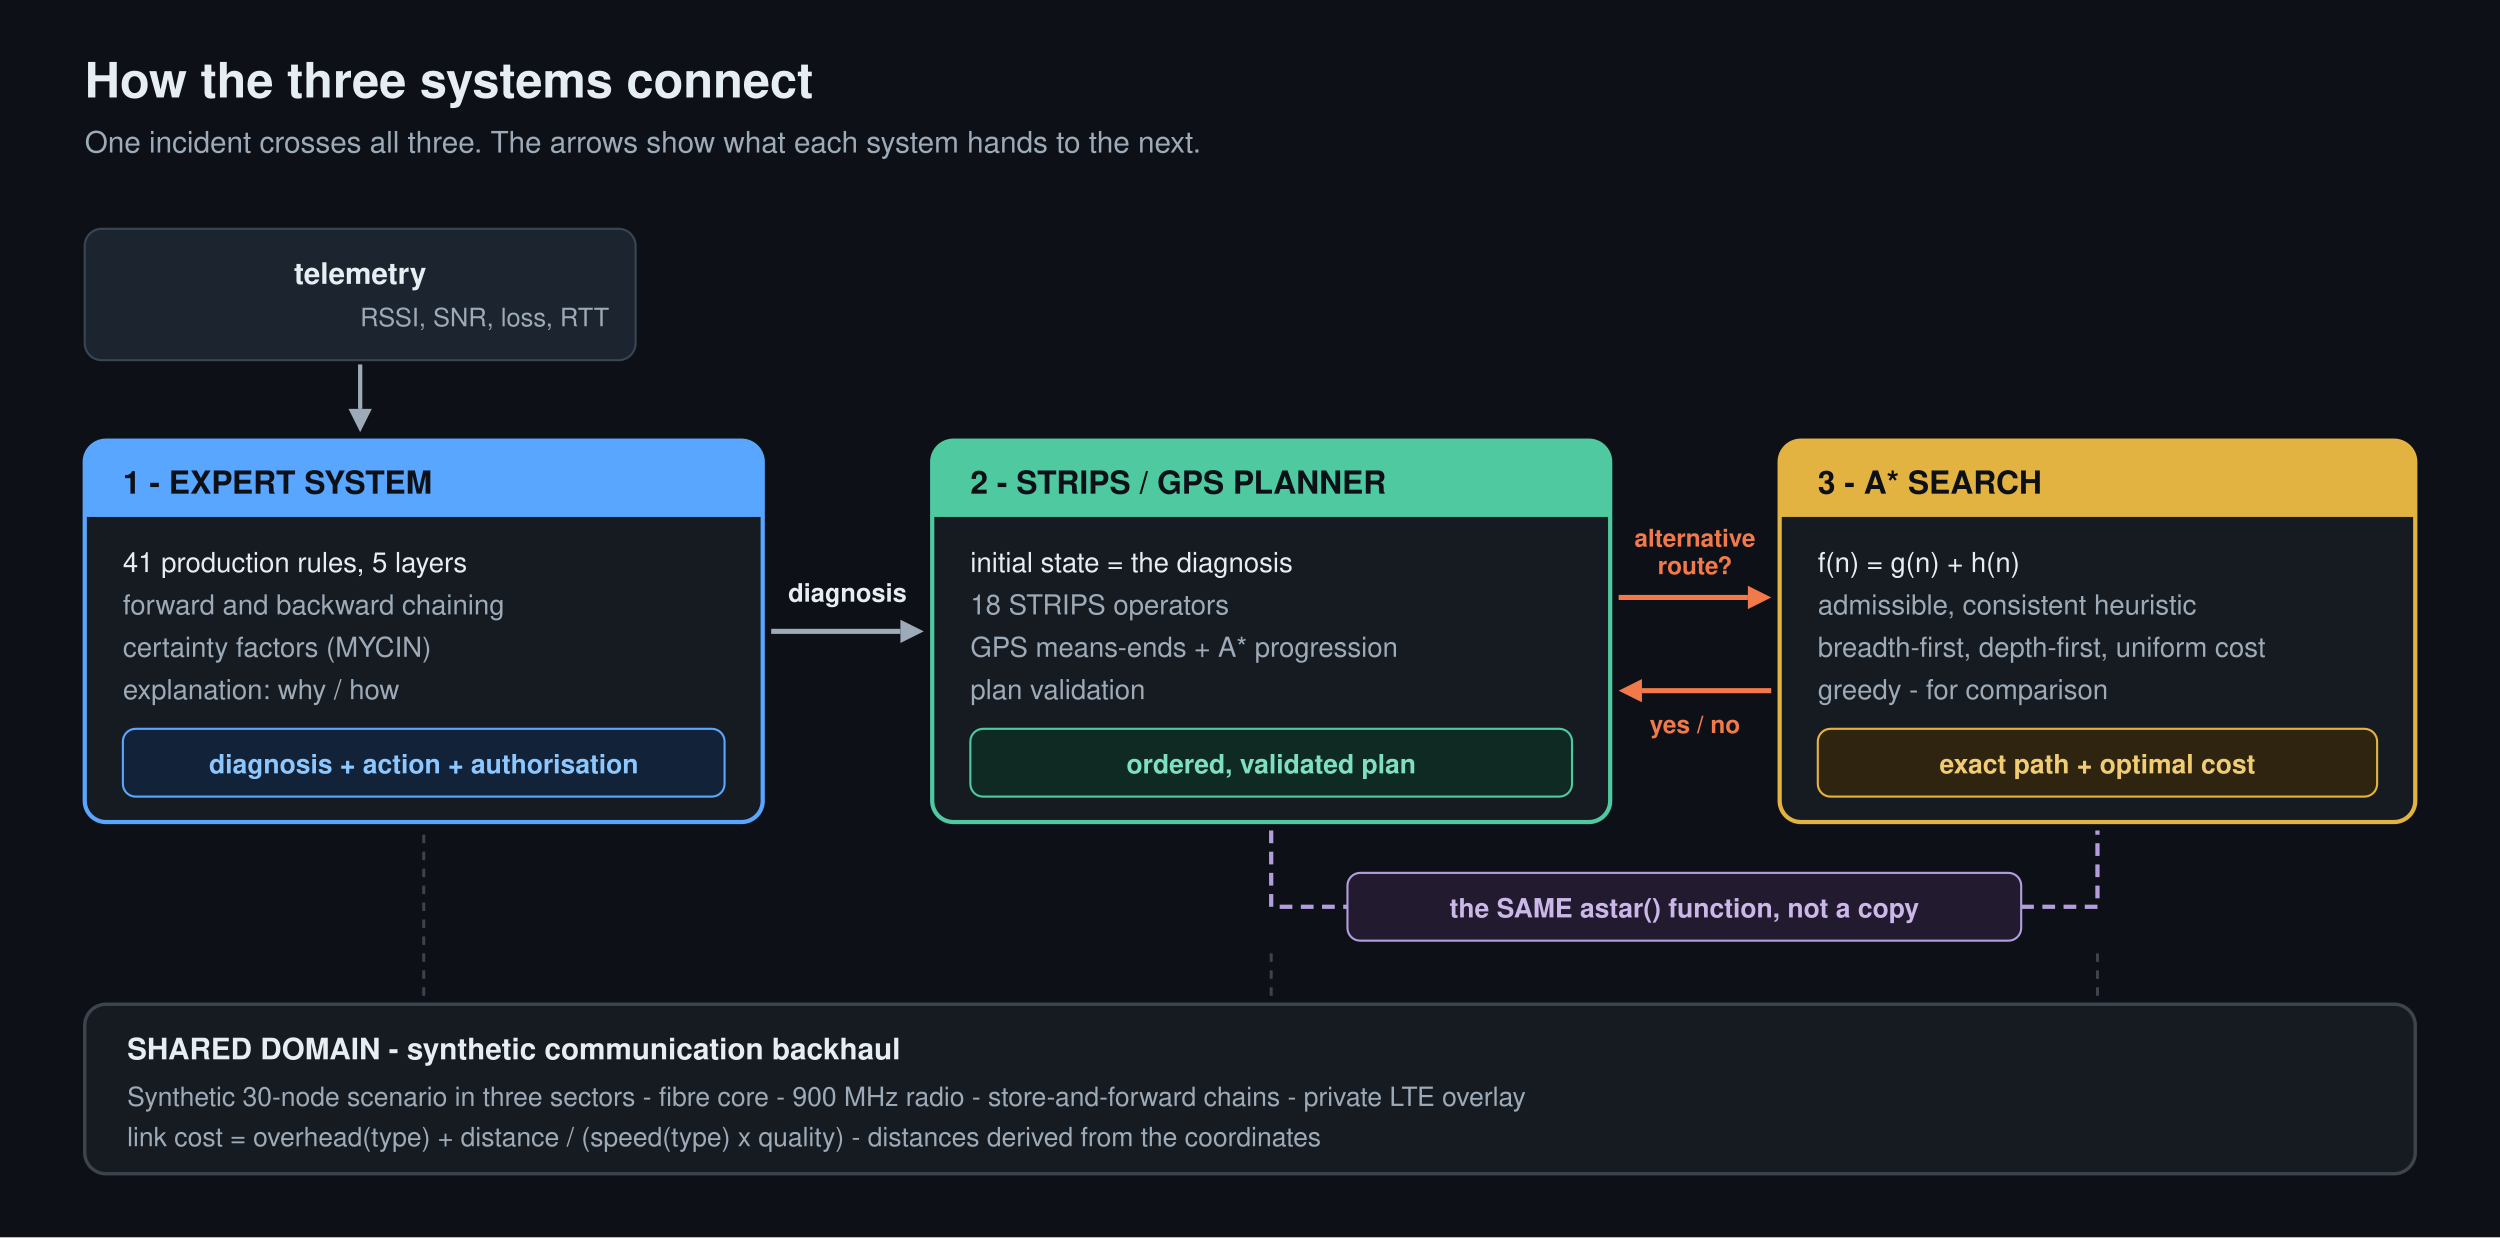
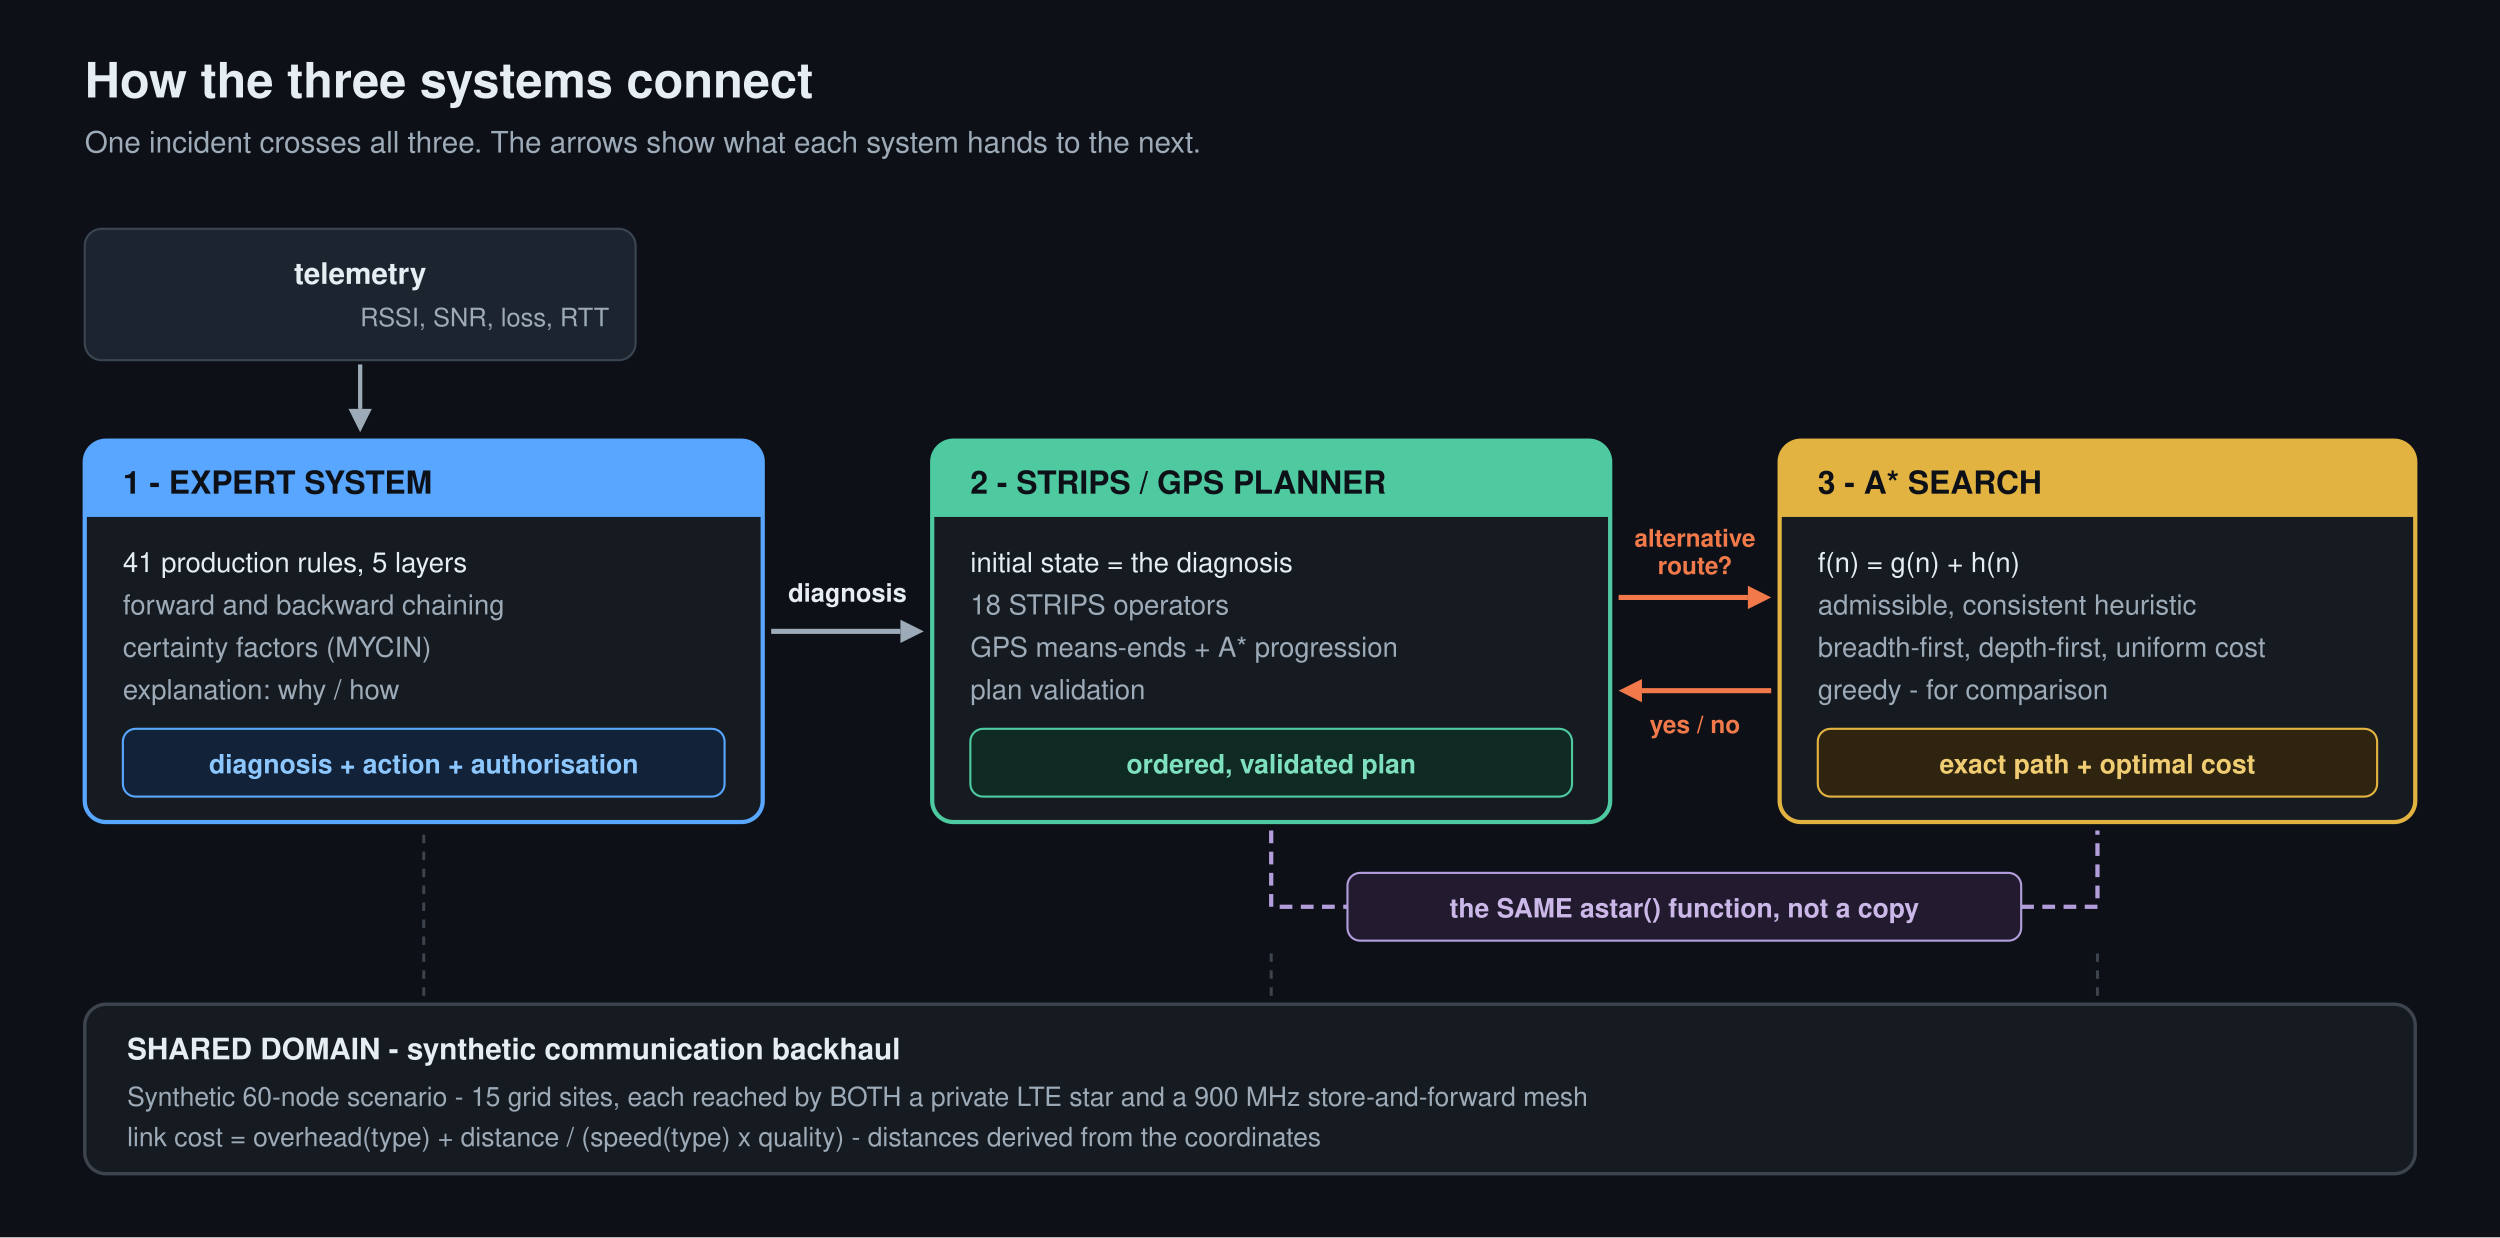
<svg xmlns="http://www.w3.org/2000/svg" viewBox="0 0 1180 584" width="1180" height="584" font-family="Segoe UI, Helvetica, Arial, sans-serif">
  <rect width="1180" height="584" fill="#0d1117" />
  <text x="40" y="46" font-size="23" fill="#e6edf3" font-weight="600">How the three systems connect</text>
  <text x="40" y="72" font-size="14" fill="#9daab7">One incident crosses all three. The arrows show what each system hands to the next.</text>
  <rect x="40" y="108" width="260" height="62" rx="8" fill="#1c2430" stroke="#3a4552" stroke-width="1.0" />
  <text x="170" y="134" font-size="14" fill="#e6edf3" font-weight="600" text-anchor="middle">telemetry</text>
  <text x="170" y="154" font-size="12" fill="#9daab7" font-weight="middle">RSSI, SNR, loss, RTT</text>
  <line x1="170" y1="172" x2="170.0" y2="193.0" stroke="#9daab7" stroke-width="2.0" />
  <polygon points="170,204 164.5,193.0 175.5,193.0" fill="#9daab7" />
  <rect x="40" y="208" width="320" height="180" rx="10" fill="#161b22" stroke="#58a6ff" stroke-width="2" />
  <path d="M 50 208 H 350 A 10 10 0 0 1 360 218 V 244 H 40 V 218 A 10 10 0 0 1 50 208 Z" fill="#58a6ff" />
  <text x="58" y="233" font-size="15" fill="#0d1117" font-weight="700">1 - EXPERT SYSTEM</text>
  <text x="58" y="270" font-size="13" fill="#e6edf3">41 production rules, 5 layers</text>
  <text x="58" y="290" font-size="13" fill="#9daab7">forward and backward chaining</text>
  <text x="58" y="310" font-size="13" fill="#9daab7">certainty factors (MYCIN)</text>
  <text x="58" y="330" font-size="13" fill="#9daab7">explanation: why / how</text>
  <rect x="58" y="344" width="284" height="32" rx="6" fill="#122238" stroke="#58a6ff" stroke-width="1.0" />
  <text x="200.0" y="365" font-size="12.5" fill="#8cc8ff" font-weight="600" text-anchor="middle">diagnosis + action + authorisation</text>
  <rect x="440" y="208" width="320" height="180" rx="10" fill="#161b22" stroke="#4ec9a0" stroke-width="2" />
  <path d="M 450 208 H 750 A 10 10 0 0 1 760 218 V 244 H 440 V 218 A 10 10 0 0 1 450 208 Z" fill="#4ec9a0" />
  <text x="458" y="233" font-size="15" fill="#0d1117" font-weight="700">2 - STRIPS / GPS PLANNER</text>
  <text x="458" y="270" font-size="13" fill="#e6edf3">initial state = the diagnosis</text>
  <text x="458" y="290" font-size="13" fill="#9daab7">18 STRIPS operators</text>
  <text x="458" y="310" font-size="13" fill="#9daab7">GPS means-ends + A* progression</text>
  <text x="458" y="330" font-size="13" fill="#9daab7">plan validation</text>
  <rect x="458" y="344" width="284" height="32" rx="6" fill="#0f2a22" stroke="#4ec9a0" stroke-width="1.0" />
  <text x="600.0" y="365" font-size="12.5" fill="#7fe0c0" font-weight="600" text-anchor="middle">ordered, validated plan</text>
  <rect x="840" y="208" width="300" height="180" rx="10" fill="#161b22" stroke="#e3b341" stroke-width="2" />
  <path d="M 850 208 H 1130 A 10 10 0 0 1 1140 218 V 244 H 840 V 218 A 10 10 0 0 1 850 208 Z" fill="#e3b341" />
  <text x="858" y="233" font-size="15" fill="#0d1117" font-weight="700">3 - A* SEARCH</text>
  <text x="858" y="270" font-size="13" fill="#e6edf3">f(n) = g(n) + h(n)</text>
  <text x="858" y="290" font-size="13" fill="#9daab7">admissible, consistent heuristic</text>
  <text x="858" y="310" font-size="13" fill="#9daab7">breadth-first, depth-first, uniform cost</text>
  <text x="858" y="330" font-size="13" fill="#9daab7">greedy - for comparison</text>
  <rect x="858" y="344" width="264" height="32" rx="6" fill="#2e2410" stroke="#e3b341" stroke-width="1.0" />
  <text x="990.0" y="365" font-size="12.5" fill="#f0cc72" font-weight="600" text-anchor="middle">exact path + optimal cost</text>
  <line x1="364" y1="298" x2="425.0" y2="298.0" stroke="#9daab7" stroke-width="2.4" />
  <polygon points="436,298 425.0,303.5 425.0,292.5" fill="#9daab7" />
  <text x="400" y="284" font-size="12" fill="#e6edf3" font-weight="600" text-anchor="middle">diagnosis</text>
  <line x1="764" y1="282" x2="825.0" y2="282.0" stroke="#f2794a" stroke-width="2.4" />
  <polygon points="836,282 825.0,287.5 825.0,276.5" fill="#f2794a" />
  <text x="800" y="258" font-size="11.5" fill="#f2794a" font-weight="600" text-anchor="middle">alternative</text>
  <text x="800" y="271" font-size="11.5" fill="#f2794a" font-weight="600" text-anchor="middle">route?</text>
  <line x1="836" y1="326" x2="775.0" y2="326.0" stroke="#f2794a" stroke-width="2.4" />
  <polygon points="764,326 775.0,320.5 775.0,331.5" fill="#f2794a" />
  <text x="800" y="346" font-size="11.5" fill="#f2794a" font-weight="600" text-anchor="middle">yes / no</text>
  <path d="M 600 392 L 600 428 L 990 428 L 990 392" stroke="#b39ddb" stroke-width="2" stroke-dasharray="6 4" fill="none" />
  <rect x="636" y="412" width="318" height="32" rx="6" fill="#221b30" stroke="#b39ddb" stroke-width="1.0" />
  <text x="795" y="433" font-size="12.5" fill="#cbb8e8" font-weight="600" text-anchor="middle">the SAME astar() function, not a copy</text>
  <rect x="40" y="474" width="1100" height="80" rx="10" fill="#161b22" stroke="#3d444d" stroke-width="1.6" />
  <text x="60" y="500" font-size="14" fill="#e6edf3" font-weight="700">SHARED DOMAIN - synthetic communication backhaul</text>
-   <text x="60" y="522" font-size="12.5" fill="#9daab7">Synthetic 30-node scenario in three sectors - fibre core - 900 MHz radio - store-and-forward chains - private LTE overlay</text>
+   <text x="60" y="522" font-size="12.5" fill="#9daab7">Synthetic 60-node scenario - 15 grid sites, each reached by BOTH a private LTE star and a 900 MHz store-and-forward mesh</text>
  <text x="60" y="541" font-size="12.5" fill="#9daab7">link cost = overhead(type) + distance / (speed(type) x quality)     -     distances derived from the coordinates</text>
  <line x1="200" y1="470" x2="200" y2="390" stroke="#3d444d" stroke-width="1.4" stroke-dasharray="4 4" />
  <line x1="600" y1="470" x2="600" y2="446" stroke="#3d444d" stroke-width="1.4" stroke-dasharray="4 4" />
  <line x1="990" y1="470" x2="990" y2="446" stroke="#3d444d" stroke-width="1.4" stroke-dasharray="4 4" />
</svg>
